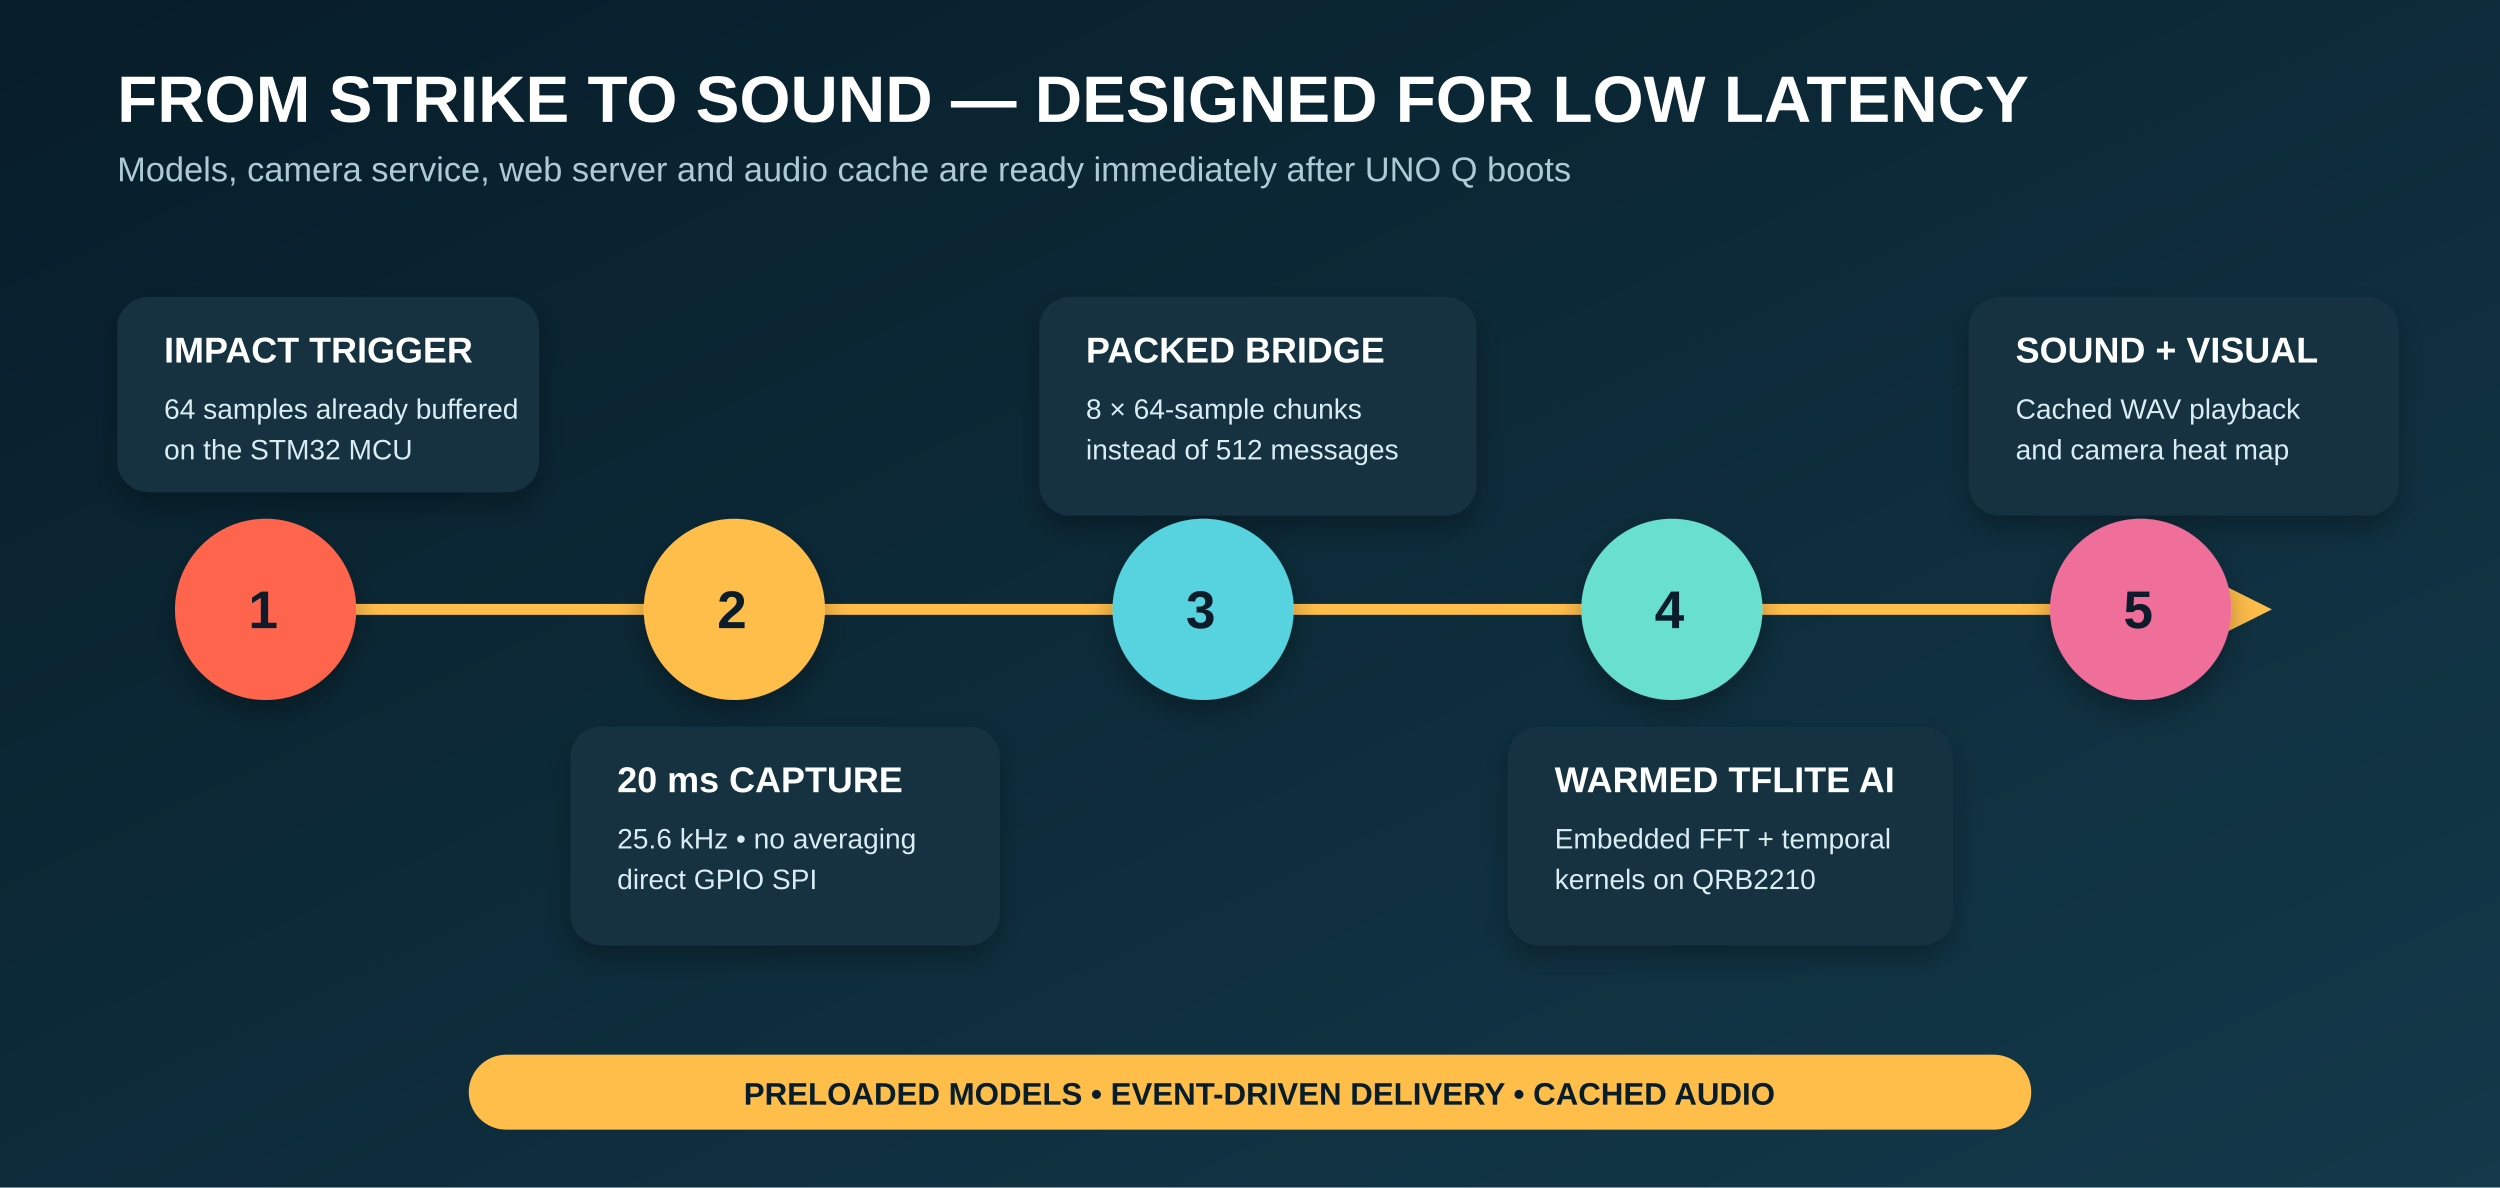
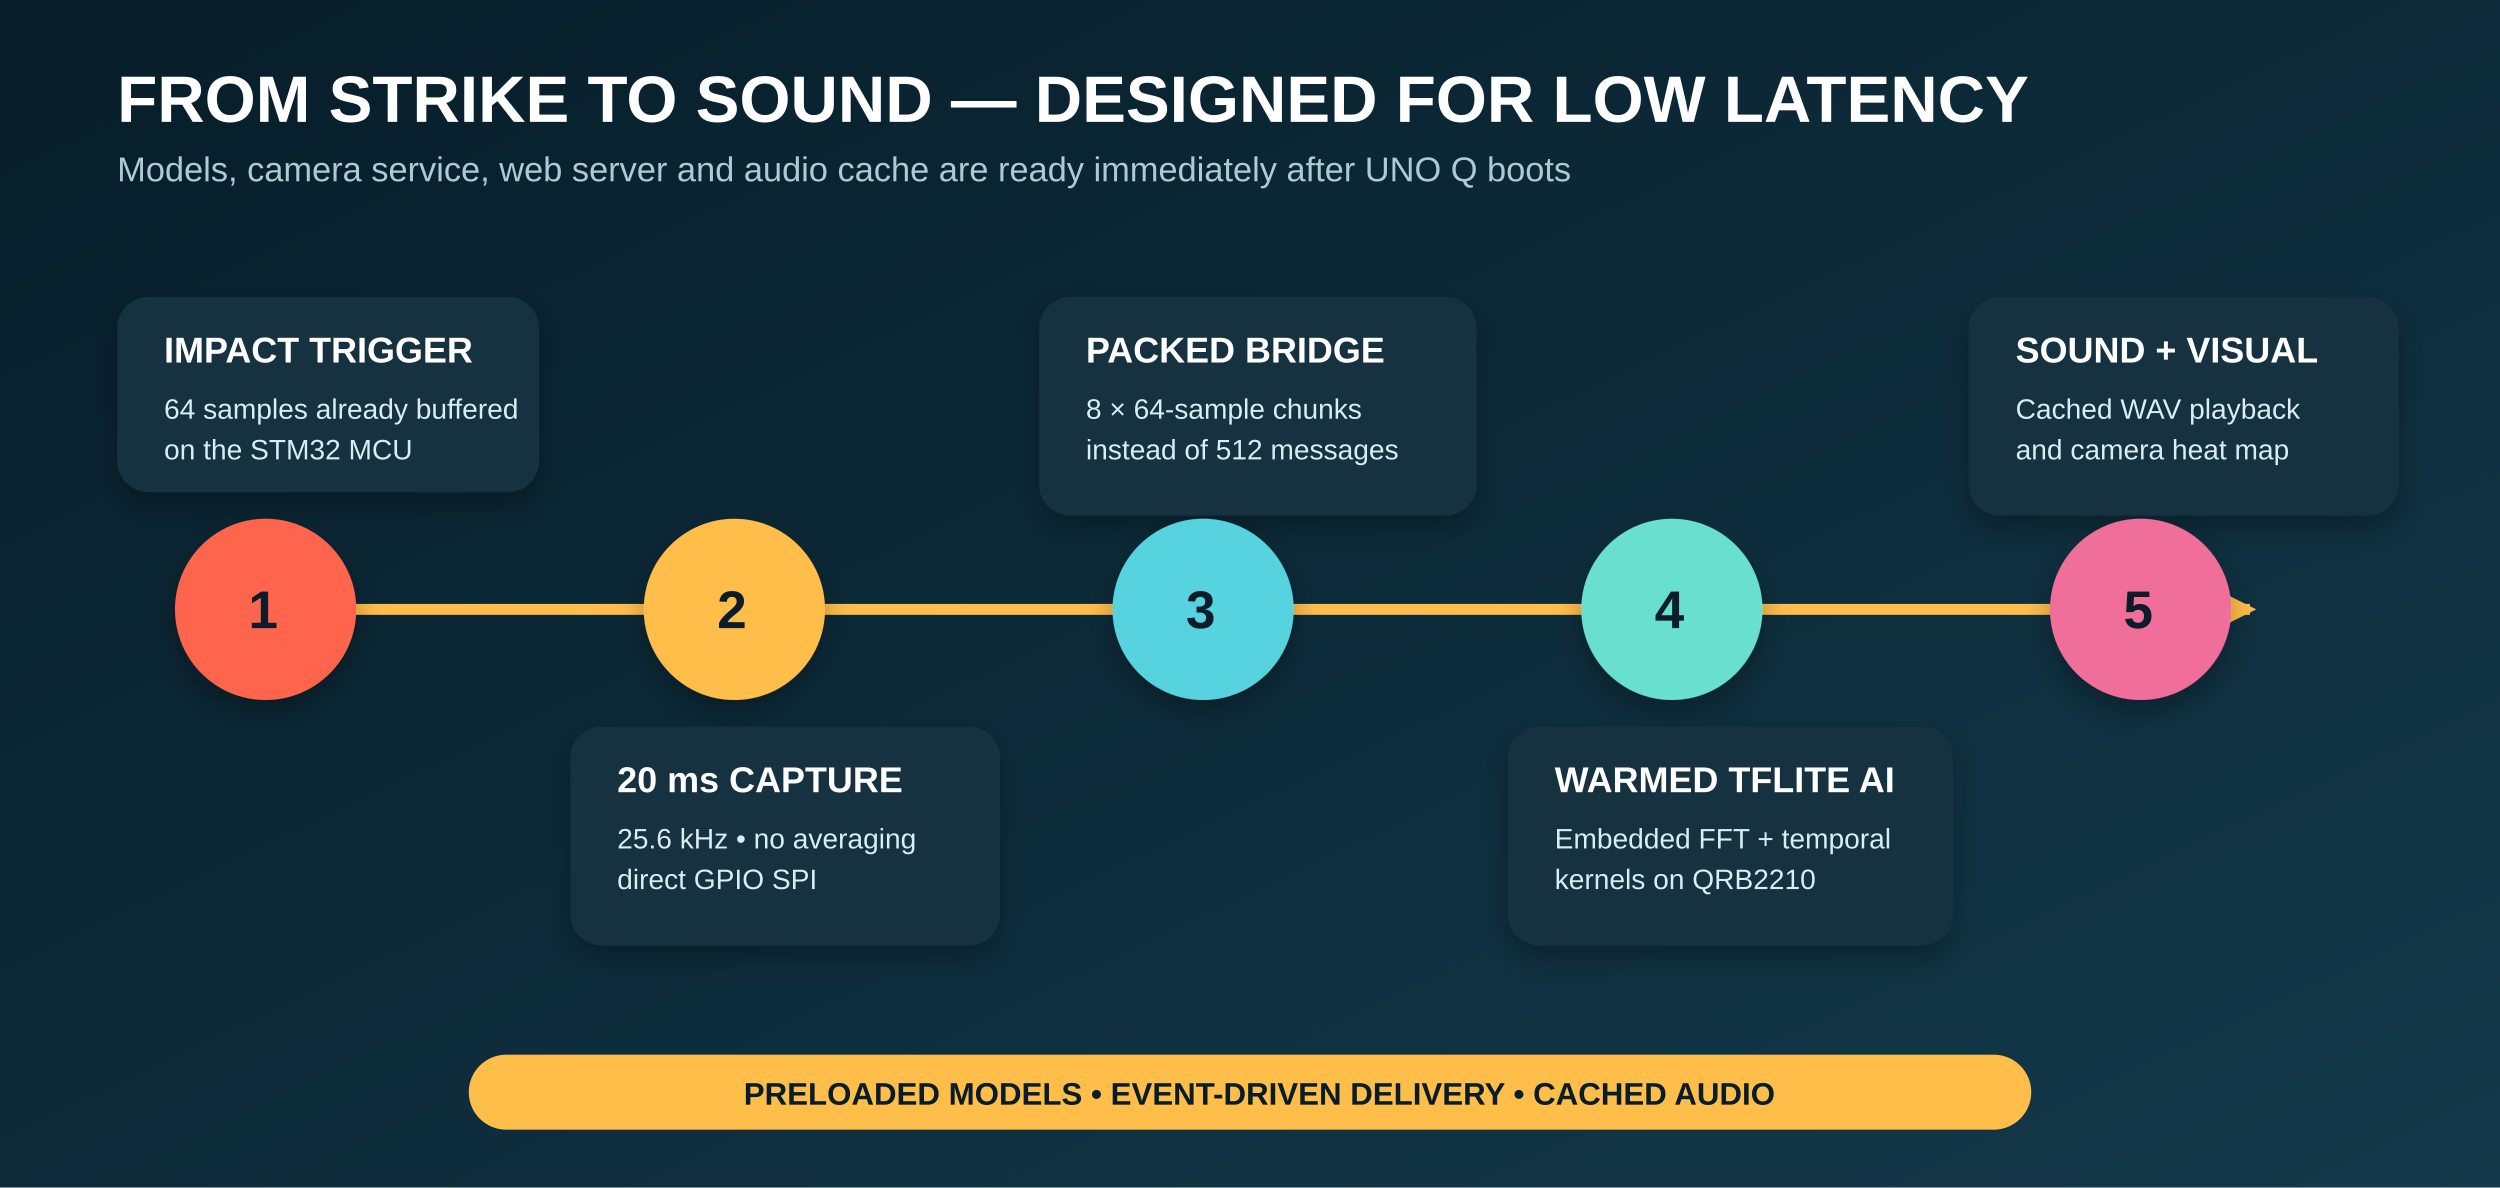
<svg xmlns="http://www.w3.org/2000/svg" width="1600" height="760" viewBox="0 0 1600 760" role="img" aria-labelledby="title desc">
  <defs>
    <linearGradient id="bg" x1="0" y1="0" x2="1" y2="1">
      <stop stop-color="#071d29" />
      <stop offset="1" stop-color="#13394a" />
    </linearGradient>
    <filter id="s">
      <feDropShadow dx="0" dy="8" stdDeviation="9" flood-opacity=".3" />
    </filter>
-     <marker id="a" markerWidth="12" markerHeight="12" refX="10" refY="6" orient="auto">
-       <path d="M0 0L12 6L0 12Z" fill="#ffbd4a" />
+     <marker id="a" markerUnits="userSpaceOnUse" markerWidth="24" markerHeight="24" refX="20" refY="12" orient="auto">
+       <path d="M0 0L24 12L0 24Z" fill="#ffbd4a" />
    </marker>
    <style>.h{font:700 42px Arial,sans-serif;fill:#fff}.sub{font:22px Arial,sans-serif;fill:#accbd5}.n{font:700 34px Arial,sans-serif;fill:#071d29}.label{font:700 23px Arial,sans-serif;fill:#fff}.body{font:18px Arial,sans-serif;fill:#d9edf2}.arrow{stroke:#ffbd4a;stroke-width:7;marker-end:url(#a)}</style>
  </defs>
  <rect width="1600" height="760" fill="url(#bg)" />
  <text x="75" y="78" class="h">FROM STRIKE TO SOUND — DESIGNED FOR LOW LATENCY</text>
  <text x="75" y="116" class="sub">Models, camera service, web server and audio cache are ready immediately after UNO Q boots</text>
  <line x1="160" y1="390" x2="1440" y2="390" class="arrow" />
  <g filter="url(#s)">
    <circle cx="170" cy="390" r="58" fill="#ff654d" />
    <text x="159" y="402" class="n">1</text>
    <rect x="75" y="190" width="270" height="125" rx="20" fill="#123241" />
    <text x="105" y="232" class="label">IMPACT TRIGGER</text>
    <text x="105" y="268" class="body">64 samples already buffered</text>
    <text x="105" y="294" class="body">on the STM32 MCU</text>
  </g>
  <g filter="url(#s)">
    <circle cx="470" cy="390" r="58" fill="#ffbd4a" />
    <text x="459" y="402" class="n">2</text>
    <rect x="365" y="465" width="275" height="140" rx="20" fill="#123241" />
    <text x="395" y="507" class="label">20 ms CAPTURE</text>
    <text x="395" y="543" class="body">25.6 kHz • no averaging</text>
    <text x="395" y="569" class="body">direct GPIO SPI</text>
  </g>
  <g filter="url(#s)">
    <circle cx="770" cy="390" r="58" fill="#57d3df" />
    <text x="759" y="402" class="n">3</text>
    <rect x="665" y="190" width="280" height="140" rx="20" fill="#123241" />
    <text x="695" y="232" class="label">PACKED BRIDGE</text>
    <text x="695" y="268" class="body">8 × 64-sample chunks</text>
    <text x="695" y="294" class="body">instead of 512 messages</text>
  </g>
  <g filter="url(#s)">
    <circle cx="1070" cy="390" r="58" fill="#67dfcf" />
    <text x="1059" y="402" class="n">4</text>
    <rect x="965" y="465" width="285" height="140" rx="20" fill="#123241" />
    <text x="995" y="507" class="label">WARMED TFLITE AI</text>
    <text x="995" y="543" class="body">Embedded FFT + temporal</text>
    <text x="995" y="569" class="body">kernels on QRB2210</text>
  </g>
  <g filter="url(#s)">
    <circle cx="1370" cy="390" r="58" fill="#f06e9a" />
    <text x="1359" y="402" class="n">5</text>
    <rect x="1260" y="190" width="275" height="140" rx="20" fill="#123241" />
    <text x="1290" y="232" class="label">SOUND + VISUAL</text>
    <text x="1290" y="268" class="body">Cached WAV playback</text>
    <text x="1290" y="294" class="body">and camera heat map</text>
  </g>
  <rect x="300" y="675" width="1000" height="48" rx="24" fill="#ffbd4a" />
  <text x="476" y="707" style="font:700 20px Arial;fill:#071d29">PRELOADED MODELS • EVENT-DRIVEN DELIVERY • CACHED AUDIO</text>
</svg>
